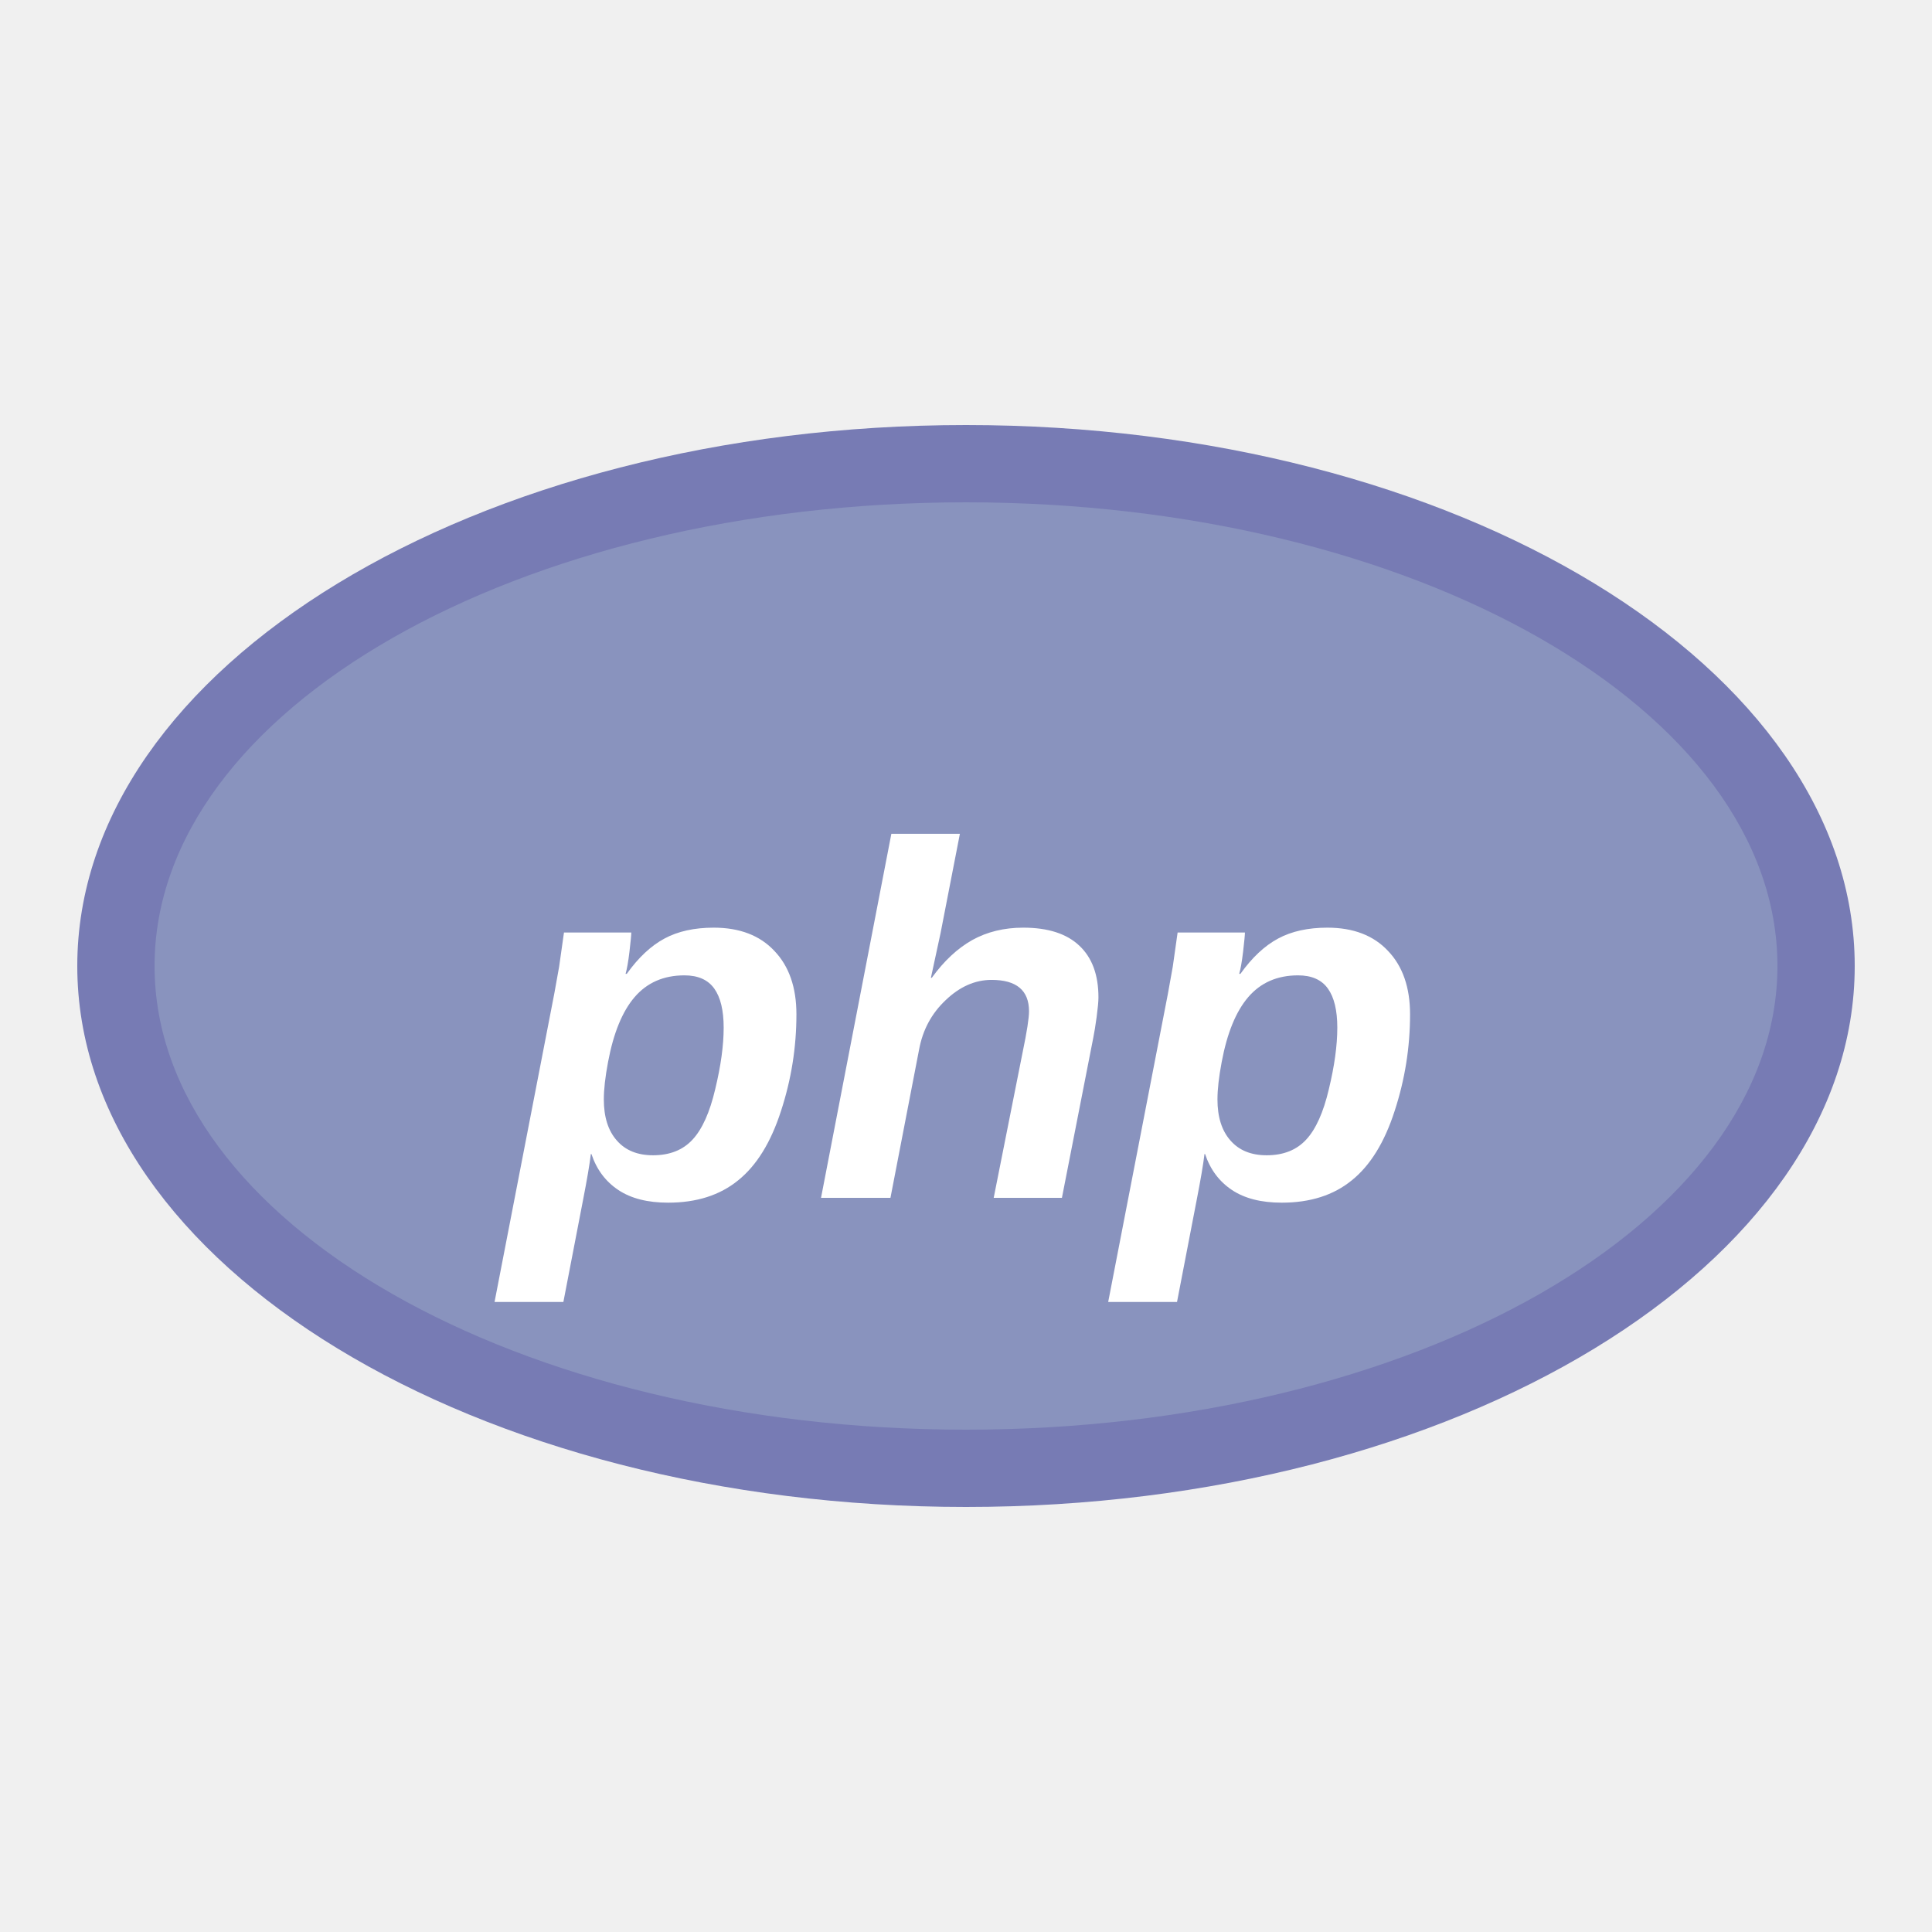
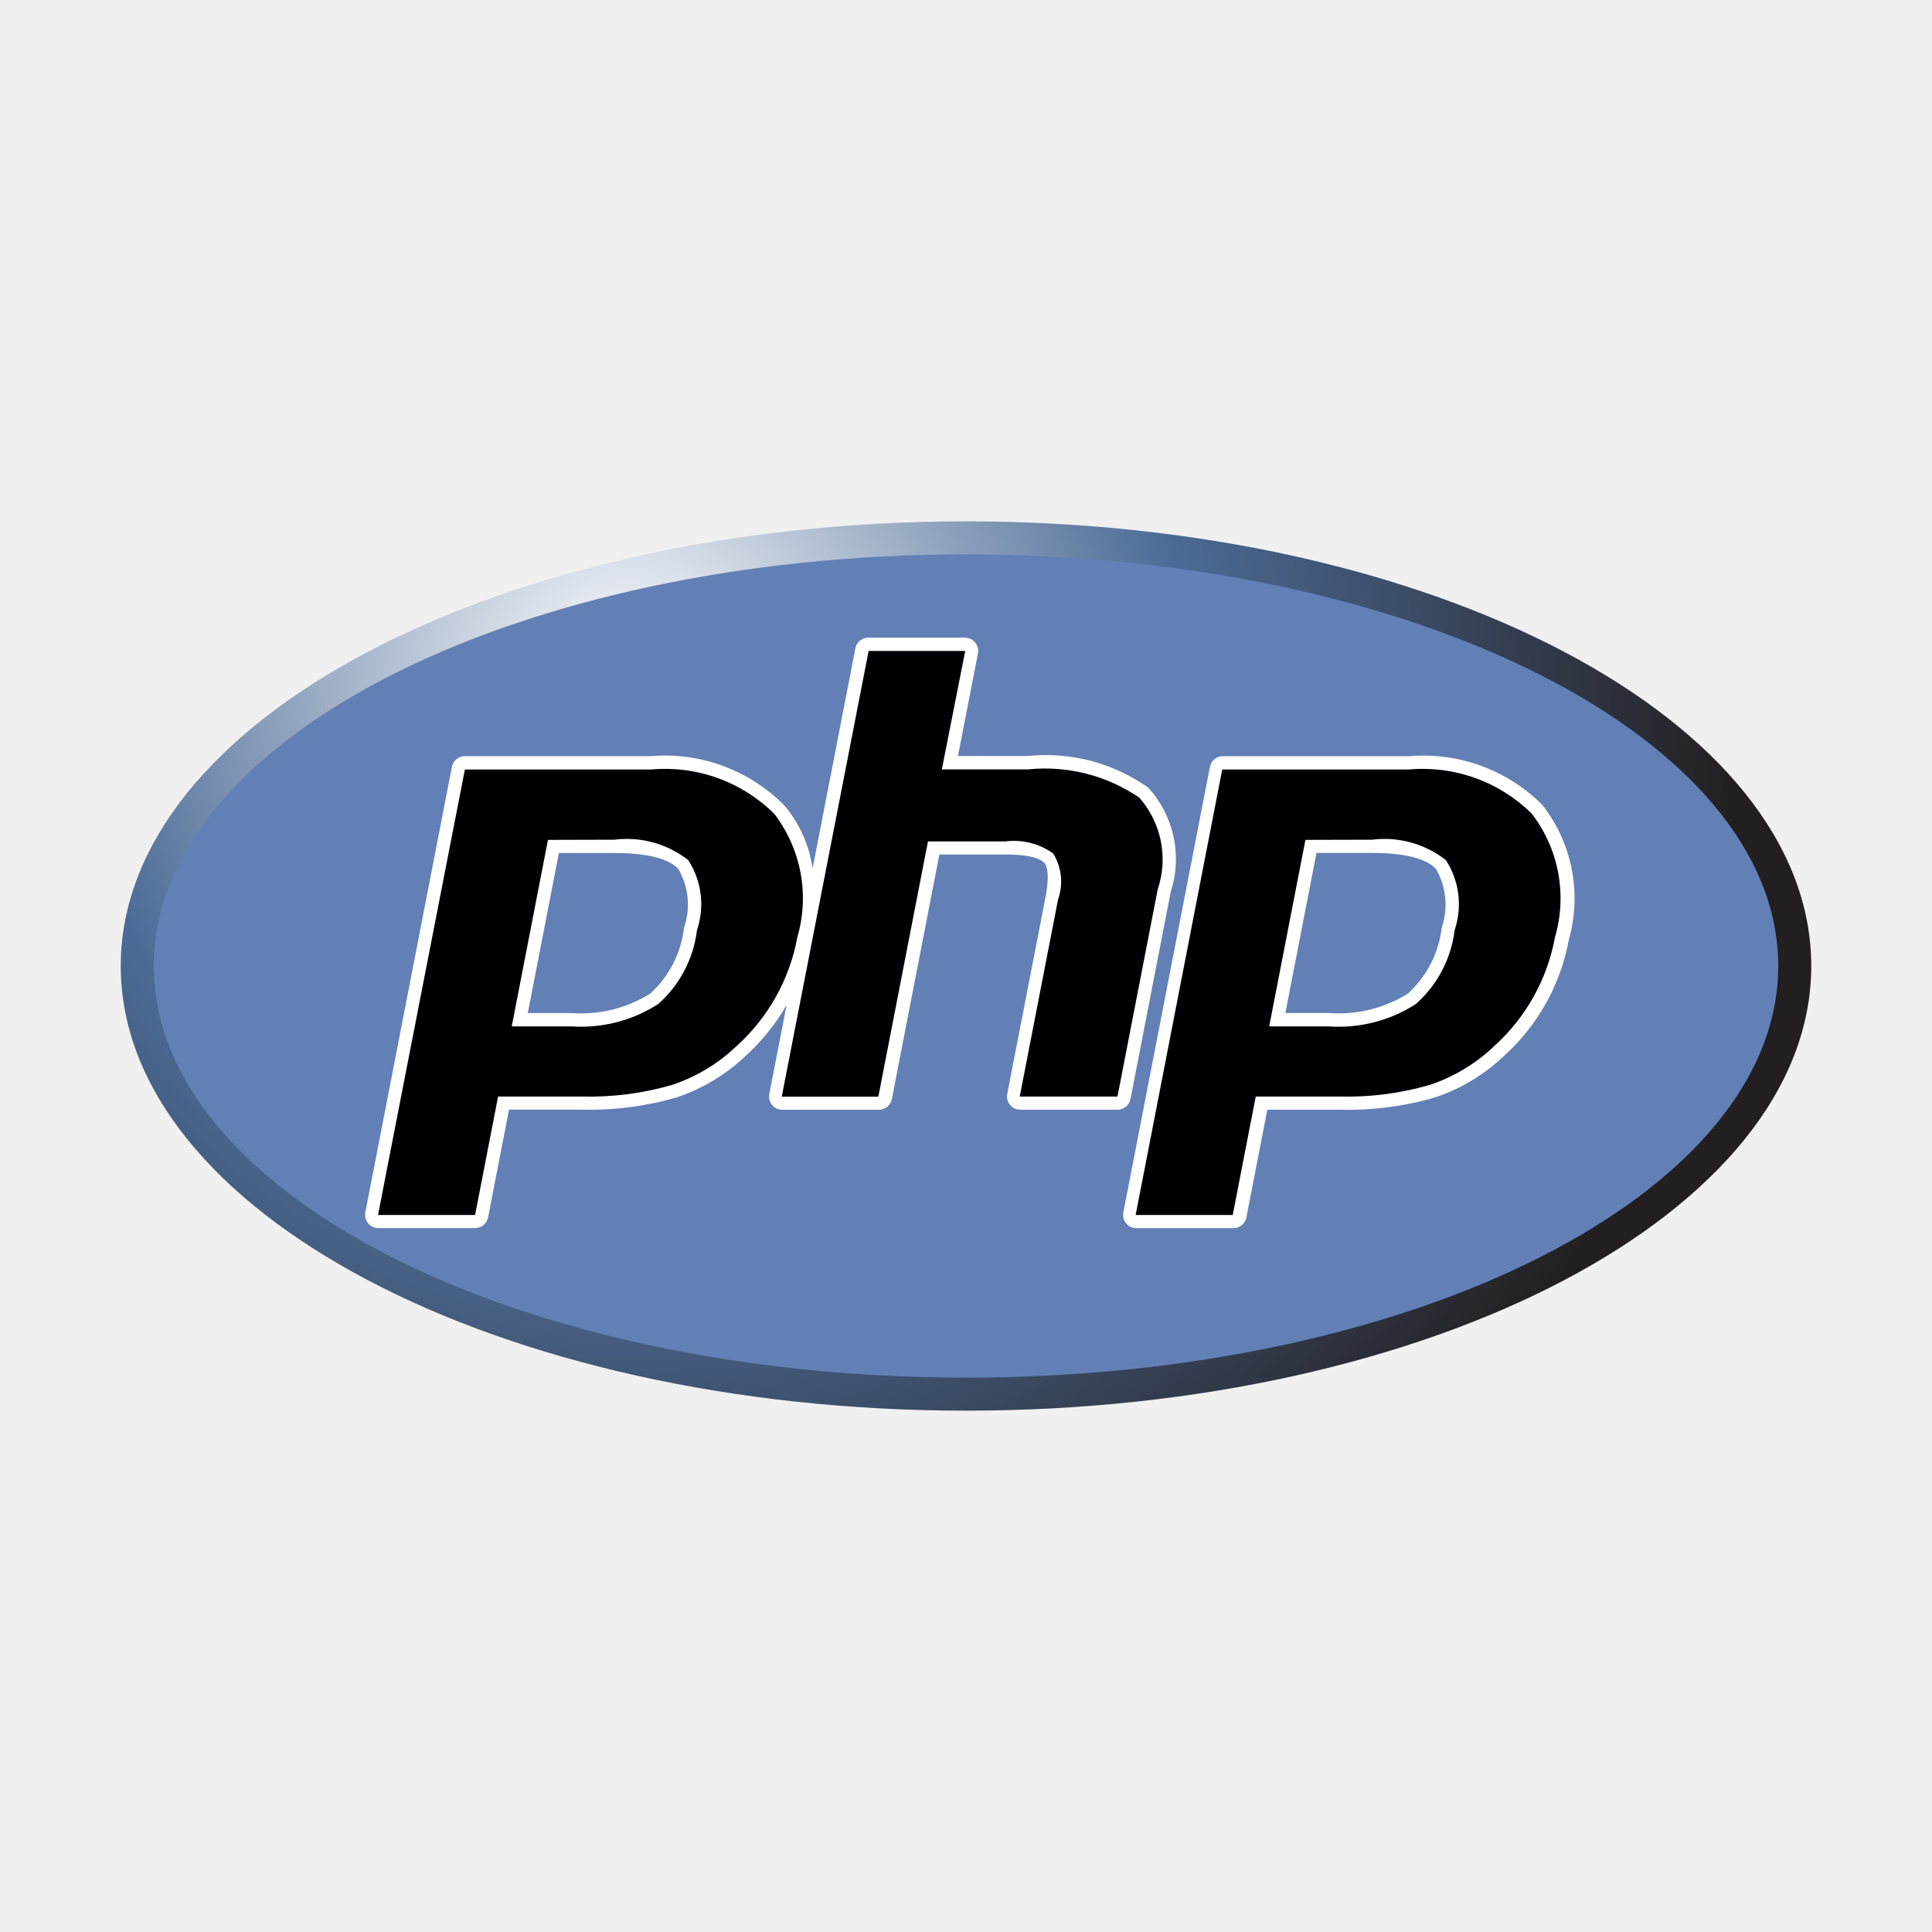
- <svg xmlns="http://www.w3.org/2000/svg" viewBox="0 0 100 100">
-   <ellipse cx="50" cy="50" rx="46" ry="28" fill="#777BB4" />
-   <ellipse cx="50" cy="50" rx="42" ry="24" fill="#8993BE" />
-   <text x="50" y="62" text-anchor="middle" font-family="'Helvetica Neue',Arial,sans-serif" font-weight="900" font-style="italic" font-size="26" fill="#fff">php</text>
+ <svg xmlns="http://www.w3.org/2000/svg" width="800px" height="800px" viewBox="0 0 32 32">
+   <defs>
+     <radialGradient id="a" cx="-16.114" cy="20.532" r="18.384" gradientTransform="translate(26.52 -9.307)" gradientUnits="userSpaceOnUse">
+       <stop offset="0" stop-color="#ffffff" />
+       <stop offset="0.5" stop-color="#4c6b96" />
+       <stop offset="1" stop-color="#231f20" />
+     </radialGradient>
+   </defs>
+   <ellipse cx="16" cy="16" rx="14" ry="7.365" style="fill:url(#a)" />
+   <ellipse cx="16" cy="16" rx="13.453" ry="6.818" style="fill:#6280b6" />
+   <path d="M18.725,18.2l.667-3.434a1.752,1.752,0,0,0-.372-1.719,2.929,2.929,0,0,0-2-.525H15.867l.331-1.7a.219.219,0,0,0-.215-.26h-1.6a.219.219,0,0,0-.215.177l-.709,3.646a2.051,2.051,0,0,0-.477-1.054,2.783,2.783,0,0,0-2.2-.807H7.7a.219.219,0,0,0-.215.177l-1.434,7.38a.219.219,0,0,0,.215.26H7.869a.219.219,0,0,0,.215-.177l.347-1.785h1.2a5.167,5.167,0,0,0,1.568-.2,3.068,3.068,0,0,0,1.15-.689,3.538,3.538,0,0,0,.68-.844l-.287,1.475a.219.219,0,0,0,.215.26h1.6a.219.219,0,0,0,.215-.177l.787-4.051h1.094c.466,0,.6.093.64.133s.1.165.025.569l-.635,3.265a.219.219,0,0,0,.215.26h1.62A.219.219,0,0,0,18.725,18.2ZM11.33,15.366a1.749,1.749,0,0,1-.561,1.092,2.171,2.171,0,0,1-1.315.321H8.742l.515-2.651h.921c.677,0,.949.145,1.059.266A1.181,1.181,0,0,1,11.33,15.366Z" style="fill:#fff" />
+   <path d="M25.546,13.332a2.783,2.783,0,0,0-2.2-.807H20.255a.219.219,0,0,0-.215.177l-1.434,7.38a.219.219,0,0,0,.215.26h1.608a.219.219,0,0,0,.215-.177l.347-1.785h1.2a5.167,5.167,0,0,0,1.568-.2,3.068,3.068,0,0,0,1.15-.689,3.425,3.425,0,0,0,1.076-1.927A2.512,2.512,0,0,0,25.546,13.332Zm-1.667,2.034a1.749,1.749,0,0,1-.561,1.092A2.171,2.171,0,0,1,22,16.778H21.29l.515-2.651h.921c.677,0,.949.145,1.059.266A1.181,1.181,0,0,1,23.879,15.366Z" style="fill:#fff" />
+   <path d="M10.178,13.908a1.645,1.645,0,0,1,1.221.338,1.34,1.34,0,0,1,.145,1.161,1.945,1.945,0,0,1-.642,1.223A2.361,2.361,0,0,1,9.454,17H8.476l.6-3.089ZM6.261,20.124H7.869l.381-1.962H9.627a4.931,4.931,0,0,0,1.5-.191,2.84,2.84,0,0,0,1.07-.642,3.207,3.207,0,0,0,1.01-1.808,2.3,2.3,0,0,0-.385-2.044,2.568,2.568,0,0,0-2.035-.732H7.7Z" style="fill:#000004" />
+   <path d="M14.387,10.782h1.6L15.6,12.744h1.421a2.767,2.767,0,0,1,1.85.468,1.548,1.548,0,0,1,.305,1.516l-.667,3.434H16.89l.635-3.265a.886.886,0,0,0-.08-.76,1.121,1.121,0,0,0-.8-.2H15.37l-.822,4.228h-1.6Z" style="fill:#000004" />
+   <path d="M22.727,13.908a1.645,1.645,0,0,1,1.221.338,1.34,1.34,0,0,1,.145,1.161,1.945,1.945,0,0,1-.642,1.223A2.361,2.361,0,0,1,22,17h-.978l.6-3.089ZM18.81,20.124h1.608l.381-1.962h1.377a4.931,4.931,0,0,0,1.5-.191,2.84,2.84,0,0,0,1.07-.642,3.207,3.207,0,0,0,1.01-1.808,2.3,2.3,0,0,0-.385-2.044,2.568,2.568,0,0,0-2.035-.732H20.244Z" style="fill:#000004" />
</svg>
